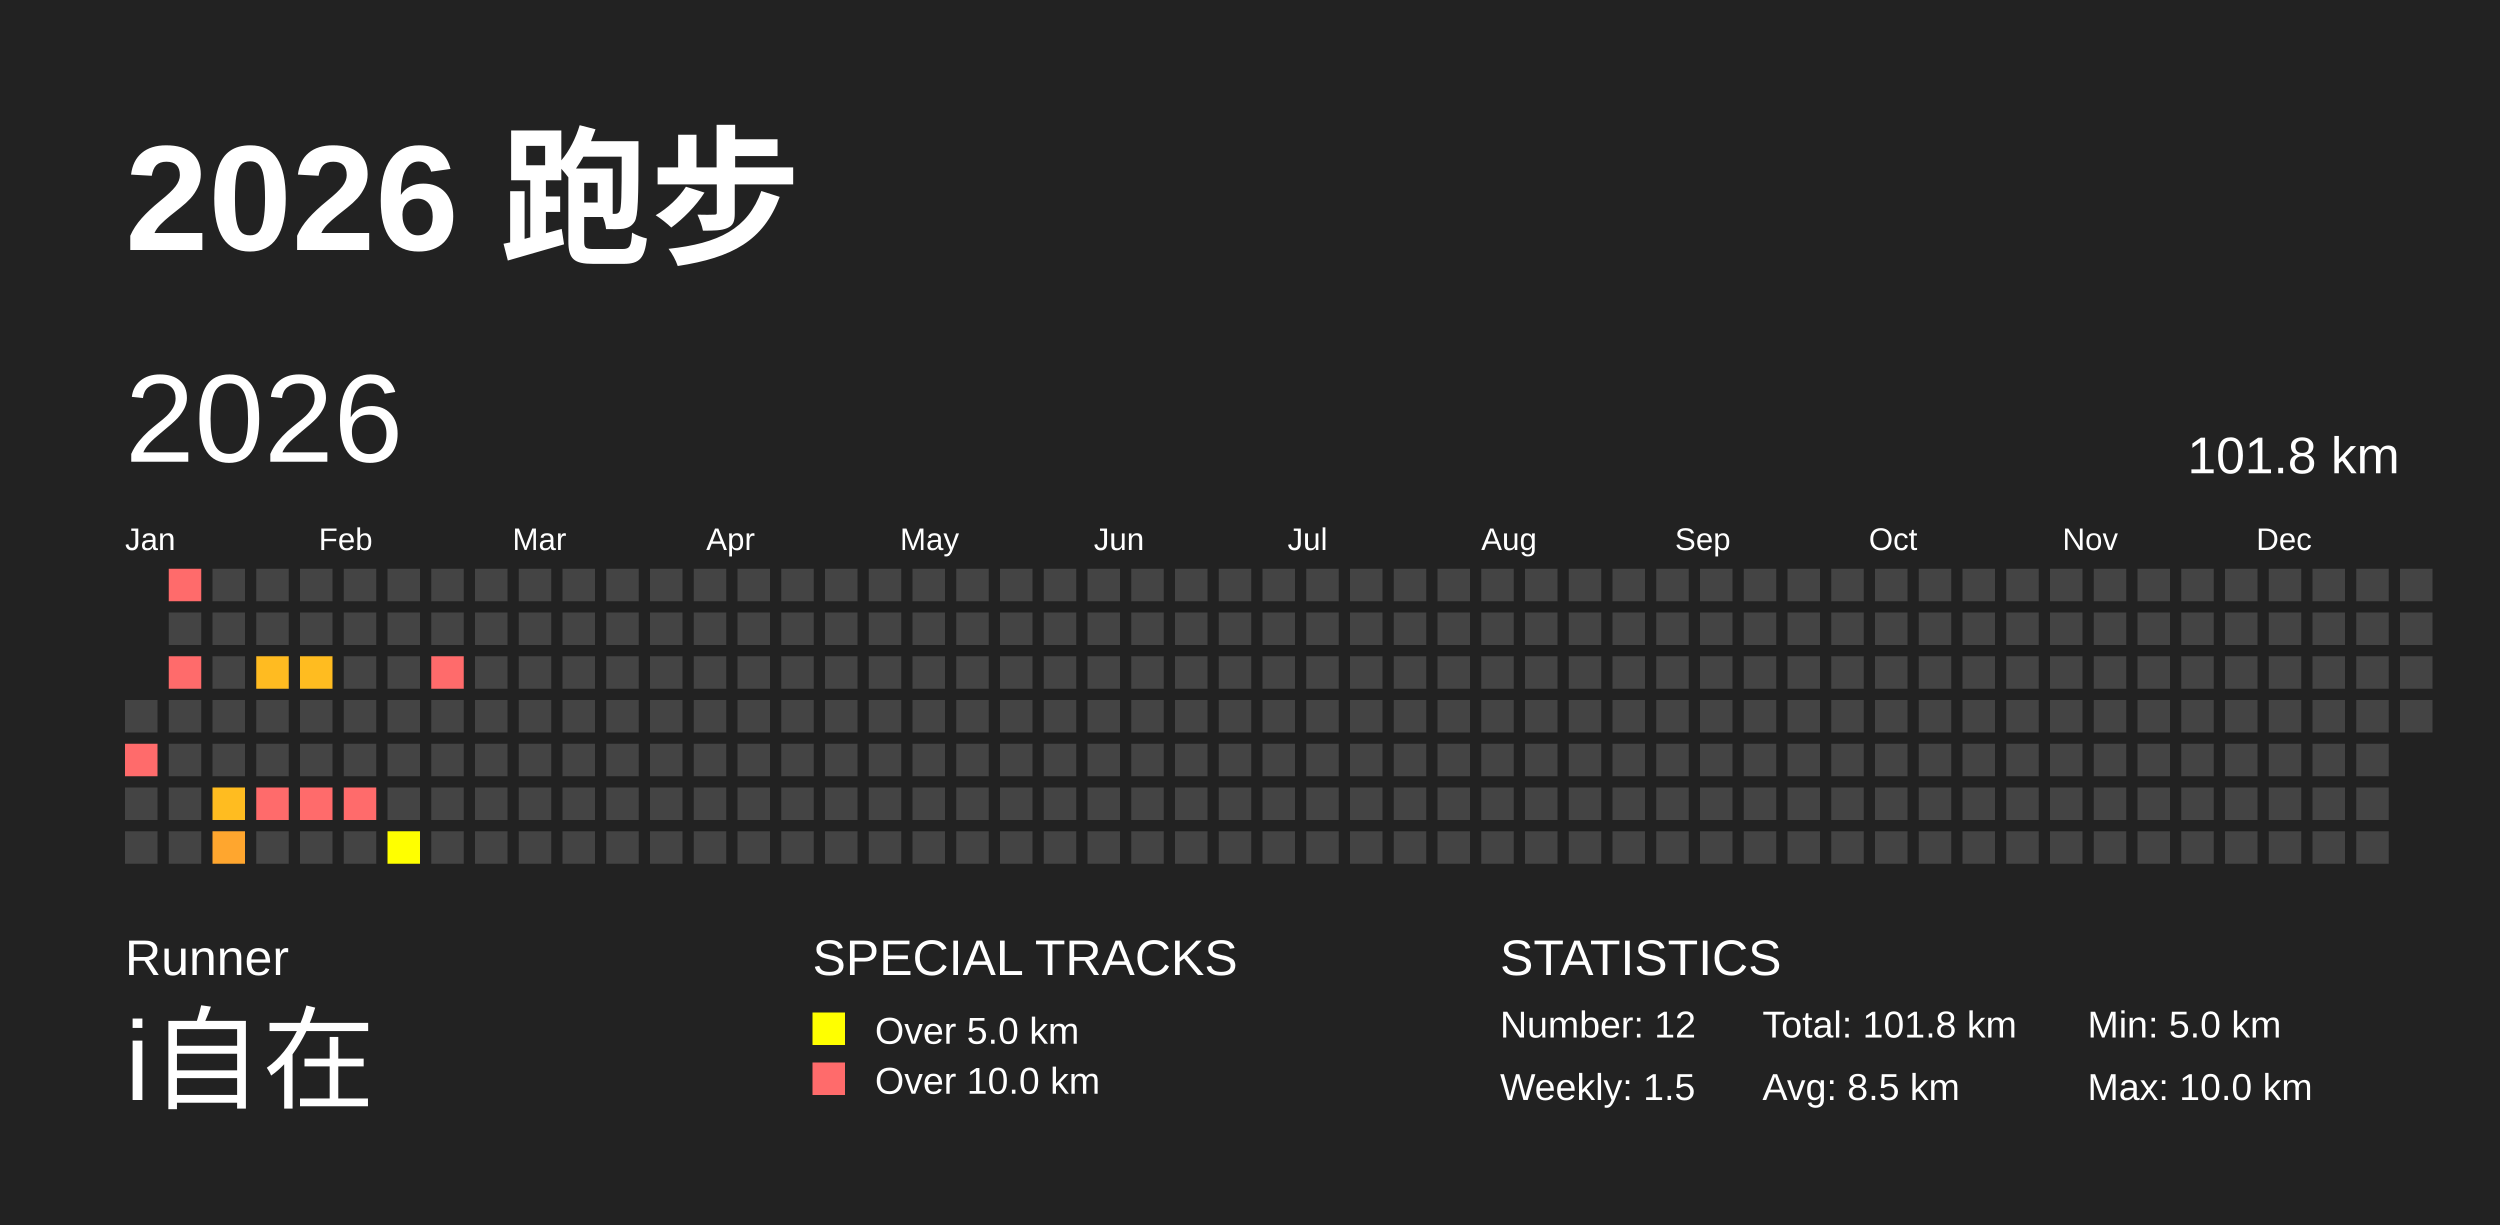
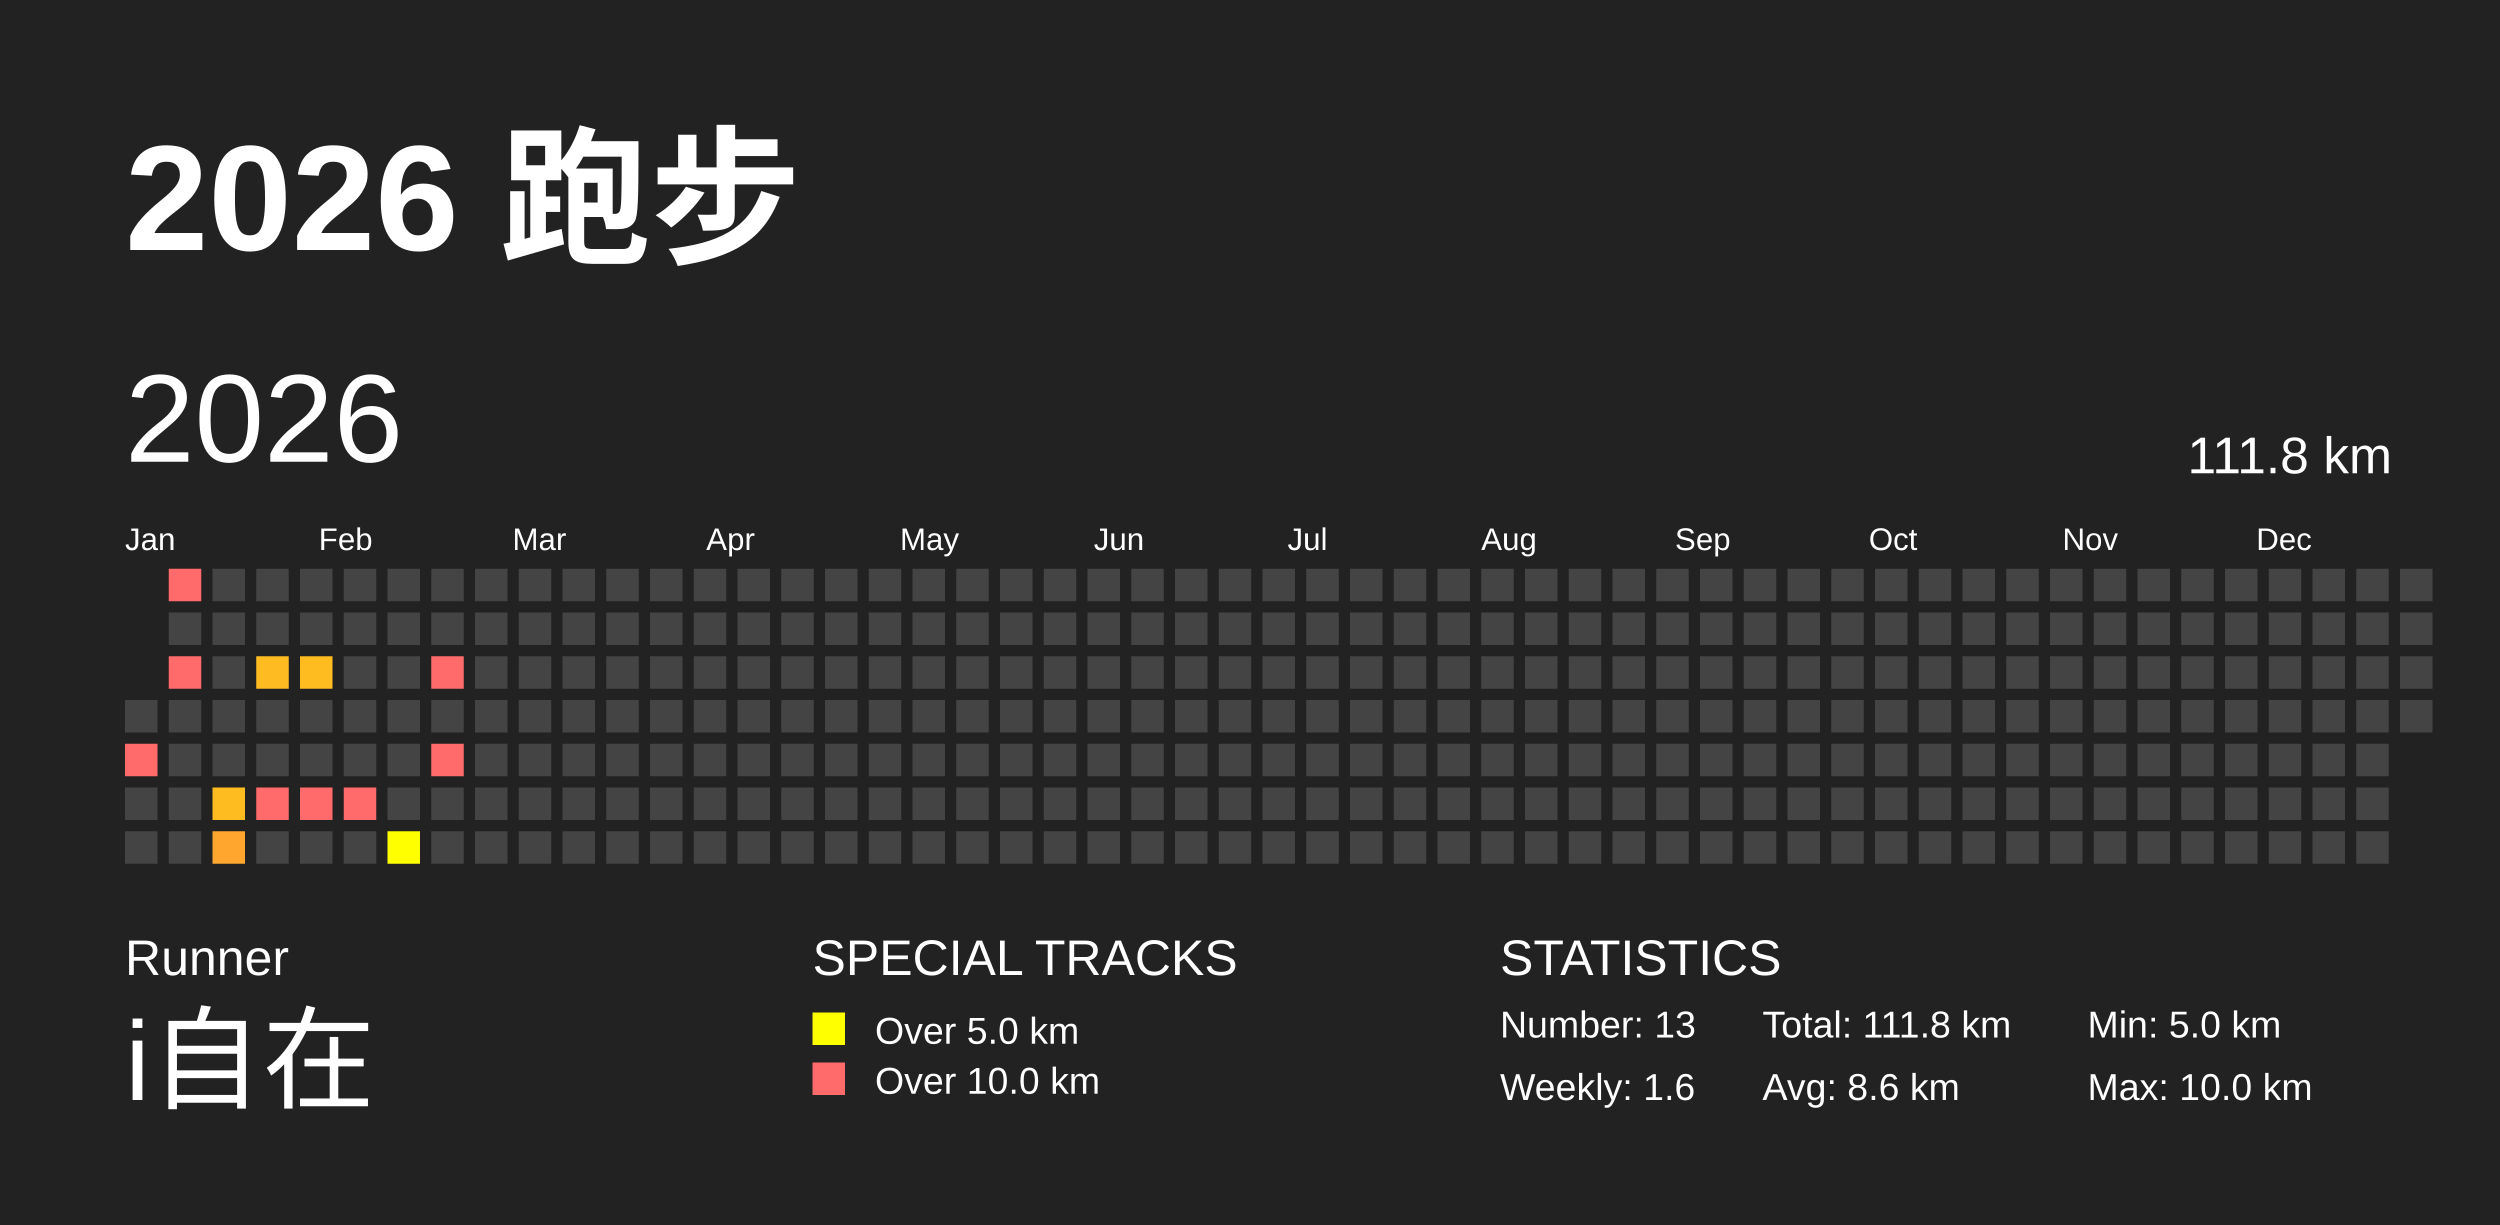
<svg xmlns="http://www.w3.org/2000/svg" baseProfile="full" height="98mm" version="1.1" viewBox="0,0,200,98" width="200mm">
  <defs />
  <rect fill="#222222" height="98" width="200" x="0" y="0" />
  <text fill="#FFFFFF" style="font-size:12px; font-family:Arial; font-weight:bold;" x="10" y="20">2026 跑步</text>
  <text fill="#FFFFFF" style="font-size:4px; font-family:Arial" x="10" y="78">Runner</text>
  <text fill="#FFFFFF" style="font-size:9px; font-family:Arial" x="10" y="88">i自在</text>
  <text fill="#FFFFFF" style="font-size:4px; font-family:Arial" x="65" y="78">SPECIAL TRACKS</text>
  <rect fill="#FFFF00" height="2.6" width="2.6" x="65" y="81" />
  <text fill="#FFFFFF" style="font-size:3px; font-family:Arial" x="70" y="83.5">Over 5.0 km</text>
  <rect fill="#FF6B6B" height="2.6" width="2.6" x="65" y="85" />
  <text fill="#FFFFFF" style="font-size:3px; font-family:Arial" x="70" y="87.5">Over 10.0 km</text>
  <text fill="#FFFFFF" style="font-size:4px; font-family:Arial" x="120" y="78">STATISTICS</text>
-   <text fill="#FFFFFF" style="font-size:3px; font-family:Arial" x="120" y="83">Number: 12</text>
-   <text fill="#FFFFFF" style="font-size:3px; font-family:Arial" x="120" y="88">Weekly: 1.5</text>
-   <text fill="#FFFFFF" style="font-size:3px; font-family:Arial" x="141" y="83">Total: 101.8 km</text>
-   <text fill="#FFFFFF" style="font-size:3px; font-family:Arial" x="141" y="88">Avg: 8.5 km</text>
+   <text fill="#FFFFFF" style="font-size:3px; font-family:Arial" x="120" y="83">Number: 13</text>
+   <text fill="#FFFFFF" style="font-size:3px; font-family:Arial" x="120" y="88">Weekly: 1.6</text>
+   <text fill="#FFFFFF" style="font-size:3px; font-family:Arial" x="141" y="83">Total: 111.8 km</text>
+   <text fill="#FFFFFF" style="font-size:3px; font-family:Arial" x="141" y="88">Avg: 8.6 km</text>
  <text fill="#FFFFFF" style="font-size:3px; font-family:Arial" x="167" y="83">Min: 5.0 km</text>
  <text fill="#FFFFFF" style="font-size:3px; font-family:Arial" x="167" y="88">Max: 10.0 km</text>
  <text dominant-baseline="hanging" fill="#FFFFFF" style="font-size:10.0px; font-family:Arial;" x="10" y="30">2026</text>
-   <text dominant-baseline="hanging" fill="#FFFFFF" style="font-size:4.125px; font-family:Arial;" x="175" y="35">101.8 km</text>
+   <text dominant-baseline="hanging" fill="#FFFFFF" style="font-size:4.125px; font-family:Arial;" x="175" y="35">111.8 km</text>
  <text fill="#FFFFFF" style="font-size:2.5px; font-family:Arial" x="10.0" y="44">Jan</text>
  <text fill="#FFFFFF" style="font-size:2.5px; font-family:Arial" x="25.5" y="44">Feb</text>
  <text fill="#FFFFFF" style="font-size:2.5px; font-family:Arial" x="41.0" y="44">Mar</text>
  <text fill="#FFFFFF" style="font-size:2.5px; font-family:Arial" x="56.5" y="44">Apr</text>
  <text fill="#FFFFFF" style="font-size:2.5px; font-family:Arial" x="72.0" y="44">May</text>
  <text fill="#FFFFFF" style="font-size:2.5px; font-family:Arial" x="87.5" y="44">Jun</text>
  <text fill="#FFFFFF" style="font-size:2.5px; font-family:Arial" x="103.0" y="44">Jul</text>
  <text fill="#FFFFFF" style="font-size:2.5px; font-family:Arial" x="118.5" y="44">Aug</text>
  <text fill="#FFFFFF" style="font-size:2.5px; font-family:Arial" x="134.0" y="44">Sep</text>
  <text fill="#FFFFFF" style="font-size:2.5px; font-family:Arial" x="149.5" y="44">Oct</text>
  <text fill="#FFFFFF" style="font-size:2.5px; font-family:Arial" x="165.0" y="44">Nov</text>
  <text fill="#FFFFFF" style="font-size:2.5px; font-family:Arial" x="180.5" y="44">Dec</text>
  <rect fill="#444444" height="2.6" width="2.6" x="10.0" y="56.0" />
  <rect fill="#FF6B6B" height="2.6" width="2.6" x="10.0" y="59.5" />
  <rect fill="#444444" height="2.6" width="2.6" x="10.0" y="63.0" />
  <rect fill="#444444" height="2.6" width="2.6" x="10.0" y="66.5" />
  <rect fill="#FF6B6B" height="2.6" width="2.6" x="13.5" y="45.5" />
  <rect fill="#444444" height="2.6" width="2.6" x="13.5" y="49.0" />
  <rect fill="#FF6B6B" height="2.6" width="2.6" x="13.5" y="52.5" />
  <rect fill="#444444" height="2.6" width="2.6" x="13.5" y="56.0" />
  <rect fill="#444444" height="2.6" width="2.6" x="13.5" y="59.5" />
  <rect fill="#444444" height="2.6" width="2.6" x="13.5" y="63.0" />
  <rect fill="#444444" height="2.6" width="2.6" x="13.5" y="66.5" />
  <rect fill="#444444" height="2.6" width="2.6" x="17.0" y="45.5" />
  <rect fill="#444444" height="2.6" width="2.6" x="17.0" y="49.0" />
  <rect fill="#444444" height="2.6" width="2.6" x="17.0" y="52.5" />
  <rect fill="#444444" height="2.6" width="2.6" x="17.0" y="56.0" />
  <rect fill="#444444" height="2.6" width="2.6" x="17.0" y="59.5" />
  <rect fill="#ffbc20" height="2.6" width="2.6" x="17.0" y="63.0" />
  <rect fill="#ffa62e" height="2.6" width="2.6" x="17.0" y="66.5" />
  <rect fill="#444444" height="2.6" width="2.6" x="20.5" y="45.5" />
  <rect fill="#444444" height="2.6" width="2.6" x="20.5" y="49.0" />
  <rect fill="#ffbb21" height="2.6" width="2.6" x="20.5" y="52.5" />
  <rect fill="#444444" height="2.6" width="2.6" x="20.5" y="56.0" />
  <rect fill="#444444" height="2.6" width="2.6" x="20.5" y="59.5" />
  <rect fill="#FF6B6B" height="2.6" width="2.6" x="20.5" y="63.0" />
  <rect fill="#444444" height="2.6" width="2.6" x="20.5" y="66.5" />
  <rect fill="#444444" height="2.6" width="2.6" x="24.0" y="45.5" />
  <rect fill="#444444" height="2.6" width="2.6" x="24.0" y="49.0" />
  <rect fill="#ffbc20" height="2.6" width="2.6" x="24.0" y="52.5" />
  <rect fill="#444444" height="2.6" width="2.6" x="24.0" y="56.0" />
  <rect fill="#444444" height="2.6" width="2.6" x="24.0" y="59.5" />
  <rect fill="#FF6B6B" height="2.6" width="2.6" x="24.0" y="63.0" />
  <rect fill="#444444" height="2.6" width="2.6" x="24.0" y="66.5" />
  <rect fill="#444444" height="2.6" width="2.6" x="27.5" y="45.5" />
  <rect fill="#444444" height="2.6" width="2.6" x="27.5" y="49.0" />
  <rect fill="#444444" height="2.6" width="2.6" x="27.5" y="52.5" />
  <rect fill="#444444" height="2.6" width="2.6" x="27.5" y="56.0" />
  <rect fill="#444444" height="2.6" width="2.6" x="27.5" y="59.5" />
  <rect fill="#FF6B6B" height="2.6" width="2.6" x="27.5" y="63.0" />
  <rect fill="#444444" height="2.6" width="2.6" x="27.5" y="66.5" />
  <rect fill="#444444" height="2.6" width="2.6" x="31.0" y="45.5" />
  <rect fill="#444444" height="2.6" width="2.6" x="31.0" y="49.0" />
  <rect fill="#444444" height="2.6" width="2.6" x="31.0" y="52.5" />
  <rect fill="#444444" height="2.6" width="2.6" x="31.0" y="56.0" />
  <rect fill="#444444" height="2.6" width="2.6" x="31.0" y="59.5" />
  <rect fill="#444444" height="2.6" width="2.6" x="31.0" y="63.0" />
  <rect fill="#ffff00" height="2.6" width="2.6" x="31.0" y="66.5" />
  <rect fill="#444444" height="2.6" width="2.6" x="34.5" y="45.5" />
  <rect fill="#444444" height="2.6" width="2.6" x="34.5" y="49.0" />
  <rect fill="#FF6B6B" height="2.6" width="2.6" x="34.5" y="52.5" />
  <rect fill="#444444" height="2.6" width="2.6" x="34.5" y="56.0" />
-   <rect fill="#444444" height="2.6" width="2.6" x="34.5" y="59.5" />
+   <rect fill="#FF6B6B" height="2.6" width="2.6" x="34.5" y="59.5" />
  <rect fill="#444444" height="2.6" width="2.6" x="34.5" y="63.0" />
  <rect fill="#444444" height="2.6" width="2.6" x="34.5" y="66.5" />
  <rect fill="#444444" height="2.6" width="2.6" x="38.0" y="45.5" />
  <rect fill="#444444" height="2.6" width="2.6" x="38.0" y="49.0" />
  <rect fill="#444444" height="2.6" width="2.6" x="38.0" y="52.5" />
  <rect fill="#444444" height="2.6" width="2.6" x="38.0" y="56.0" />
  <rect fill="#444444" height="2.6" width="2.6" x="38.0" y="59.5" />
  <rect fill="#444444" height="2.6" width="2.6" x="38.0" y="63.0" />
  <rect fill="#444444" height="2.6" width="2.6" x="38.0" y="66.5" />
  <rect fill="#444444" height="2.6" width="2.6" x="41.5" y="45.5" />
  <rect fill="#444444" height="2.6" width="2.6" x="41.5" y="49.0" />
  <rect fill="#444444" height="2.6" width="2.6" x="41.5" y="52.5" />
  <rect fill="#444444" height="2.6" width="2.6" x="41.5" y="56.0" />
  <rect fill="#444444" height="2.6" width="2.6" x="41.5" y="59.5" />
  <rect fill="#444444" height="2.6" width="2.6" x="41.5" y="63.0" />
  <rect fill="#444444" height="2.6" width="2.6" x="41.5" y="66.5" />
  <rect fill="#444444" height="2.6" width="2.6" x="45.0" y="45.5" />
  <rect fill="#444444" height="2.6" width="2.6" x="45.0" y="49.0" />
  <rect fill="#444444" height="2.6" width="2.6" x="45.0" y="52.5" />
  <rect fill="#444444" height="2.6" width="2.6" x="45.0" y="56.0" />
  <rect fill="#444444" height="2.6" width="2.6" x="45.0" y="59.5" />
  <rect fill="#444444" height="2.6" width="2.6" x="45.0" y="63.0" />
  <rect fill="#444444" height="2.6" width="2.6" x="45.0" y="66.5" />
  <rect fill="#444444" height="2.6" width="2.6" x="48.5" y="45.5" />
  <rect fill="#444444" height="2.6" width="2.6" x="48.5" y="49.0" />
  <rect fill="#444444" height="2.6" width="2.6" x="48.5" y="52.5" />
  <rect fill="#444444" height="2.6" width="2.6" x="48.5" y="56.0" />
  <rect fill="#444444" height="2.6" width="2.6" x="48.5" y="59.5" />
  <rect fill="#444444" height="2.6" width="2.6" x="48.5" y="63.0" />
  <rect fill="#444444" height="2.6" width="2.6" x="48.5" y="66.5" />
  <rect fill="#444444" height="2.6" width="2.6" x="52.0" y="45.5" />
  <rect fill="#444444" height="2.6" width="2.6" x="52.0" y="49.0" />
  <rect fill="#444444" height="2.6" width="2.6" x="52.0" y="52.5" />
  <rect fill="#444444" height="2.6" width="2.6" x="52.0" y="56.0" />
  <rect fill="#444444" height="2.6" width="2.6" x="52.0" y="59.5" />
  <rect fill="#444444" height="2.6" width="2.6" x="52.0" y="63.0" />
  <rect fill="#444444" height="2.6" width="2.6" x="52.0" y="66.5" />
  <rect fill="#444444" height="2.6" width="2.6" x="55.5" y="45.5" />
  <rect fill="#444444" height="2.6" width="2.6" x="55.5" y="49.0" />
  <rect fill="#444444" height="2.6" width="2.6" x="55.5" y="52.5" />
  <rect fill="#444444" height="2.6" width="2.6" x="55.5" y="56.0" />
  <rect fill="#444444" height="2.6" width="2.6" x="55.5" y="59.5" />
  <rect fill="#444444" height="2.6" width="2.6" x="55.5" y="63.0" />
  <rect fill="#444444" height="2.6" width="2.6" x="55.5" y="66.5" />
  <rect fill="#444444" height="2.6" width="2.6" x="59.0" y="45.5" />
  <rect fill="#444444" height="2.6" width="2.6" x="59.0" y="49.0" />
  <rect fill="#444444" height="2.6" width="2.6" x="59.0" y="52.5" />
  <rect fill="#444444" height="2.6" width="2.6" x="59.0" y="56.0" />
  <rect fill="#444444" height="2.6" width="2.6" x="59.0" y="59.5" />
  <rect fill="#444444" height="2.6" width="2.6" x="59.0" y="63.0" />
  <rect fill="#444444" height="2.6" width="2.6" x="59.0" y="66.5" />
  <rect fill="#444444" height="2.6" width="2.6" x="62.5" y="45.5" />
  <rect fill="#444444" height="2.6" width="2.6" x="62.5" y="49.0" />
  <rect fill="#444444" height="2.6" width="2.6" x="62.5" y="52.5" />
  <rect fill="#444444" height="2.6" width="2.6" x="62.5" y="56.0" />
  <rect fill="#444444" height="2.6" width="2.6" x="62.5" y="59.5" />
  <rect fill="#444444" height="2.6" width="2.6" x="62.5" y="63.0" />
  <rect fill="#444444" height="2.6" width="2.6" x="62.5" y="66.5" />
  <rect fill="#444444" height="2.6" width="2.6" x="66.0" y="45.5" />
  <rect fill="#444444" height="2.6" width="2.6" x="66.0" y="49.0" />
  <rect fill="#444444" height="2.6" width="2.6" x="66.0" y="52.5" />
  <rect fill="#444444" height="2.6" width="2.6" x="66.0" y="56.0" />
  <rect fill="#444444" height="2.6" width="2.6" x="66.0" y="59.5" />
  <rect fill="#444444" height="2.6" width="2.6" x="66.0" y="63.0" />
  <rect fill="#444444" height="2.6" width="2.6" x="66.0" y="66.5" />
  <rect fill="#444444" height="2.6" width="2.6" x="69.5" y="45.5" />
  <rect fill="#444444" height="2.6" width="2.6" x="69.5" y="49.0" />
  <rect fill="#444444" height="2.6" width="2.6" x="69.5" y="52.5" />
  <rect fill="#444444" height="2.6" width="2.6" x="69.5" y="56.0" />
  <rect fill="#444444" height="2.6" width="2.6" x="69.5" y="59.5" />
  <rect fill="#444444" height="2.6" width="2.6" x="69.5" y="63.0" />
  <rect fill="#444444" height="2.6" width="2.6" x="69.5" y="66.5" />
  <rect fill="#444444" height="2.6" width="2.6" x="73.0" y="45.5" />
  <rect fill="#444444" height="2.6" width="2.6" x="73.0" y="49.0" />
  <rect fill="#444444" height="2.6" width="2.6" x="73.0" y="52.5" />
  <rect fill="#444444" height="2.6" width="2.6" x="73.0" y="56.0" />
  <rect fill="#444444" height="2.6" width="2.6" x="73.0" y="59.5" />
  <rect fill="#444444" height="2.6" width="2.6" x="73.0" y="63.0" />
  <rect fill="#444444" height="2.6" width="2.6" x="73.0" y="66.5" />
  <rect fill="#444444" height="2.6" width="2.6" x="76.5" y="45.5" />
  <rect fill="#444444" height="2.6" width="2.6" x="76.5" y="49.0" />
  <rect fill="#444444" height="2.6" width="2.6" x="76.5" y="52.5" />
  <rect fill="#444444" height="2.6" width="2.6" x="76.5" y="56.0" />
  <rect fill="#444444" height="2.6" width="2.6" x="76.5" y="59.5" />
  <rect fill="#444444" height="2.6" width="2.6" x="76.5" y="63.0" />
  <rect fill="#444444" height="2.6" width="2.6" x="76.5" y="66.5" />
  <rect fill="#444444" height="2.6" width="2.6" x="80.0" y="45.5" />
  <rect fill="#444444" height="2.6" width="2.6" x="80.0" y="49.0" />
  <rect fill="#444444" height="2.6" width="2.6" x="80.0" y="52.5" />
  <rect fill="#444444" height="2.6" width="2.6" x="80.0" y="56.0" />
  <rect fill="#444444" height="2.6" width="2.6" x="80.0" y="59.5" />
  <rect fill="#444444" height="2.6" width="2.6" x="80.0" y="63.0" />
  <rect fill="#444444" height="2.6" width="2.6" x="80.0" y="66.5" />
  <rect fill="#444444" height="2.6" width="2.6" x="83.5" y="45.5" />
  <rect fill="#444444" height="2.6" width="2.6" x="83.5" y="49.0" />
  <rect fill="#444444" height="2.6" width="2.6" x="83.5" y="52.5" />
  <rect fill="#444444" height="2.6" width="2.6" x="83.5" y="56.0" />
  <rect fill="#444444" height="2.6" width="2.6" x="83.5" y="59.5" />
  <rect fill="#444444" height="2.6" width="2.6" x="83.5" y="63.0" />
  <rect fill="#444444" height="2.6" width="2.6" x="83.5" y="66.5" />
  <rect fill="#444444" height="2.6" width="2.6" x="87.0" y="45.5" />
  <rect fill="#444444" height="2.6" width="2.6" x="87.0" y="49.0" />
  <rect fill="#444444" height="2.6" width="2.6" x="87.0" y="52.5" />
  <rect fill="#444444" height="2.6" width="2.6" x="87.0" y="56.0" />
  <rect fill="#444444" height="2.6" width="2.6" x="87.0" y="59.5" />
  <rect fill="#444444" height="2.6" width="2.6" x="87.0" y="63.0" />
  <rect fill="#444444" height="2.6" width="2.6" x="87.0" y="66.5" />
  <rect fill="#444444" height="2.6" width="2.6" x="90.5" y="45.5" />
  <rect fill="#444444" height="2.6" width="2.6" x="90.5" y="49.0" />
  <rect fill="#444444" height="2.6" width="2.6" x="90.5" y="52.5" />
  <rect fill="#444444" height="2.6" width="2.6" x="90.5" y="56.0" />
  <rect fill="#444444" height="2.6" width="2.6" x="90.5" y="59.5" />
  <rect fill="#444444" height="2.6" width="2.6" x="90.5" y="63.0" />
  <rect fill="#444444" height="2.6" width="2.6" x="90.5" y="66.5" />
  <rect fill="#444444" height="2.6" width="2.6" x="94.0" y="45.5" />
  <rect fill="#444444" height="2.6" width="2.6" x="94.0" y="49.0" />
  <rect fill="#444444" height="2.6" width="2.6" x="94.0" y="52.5" />
  <rect fill="#444444" height="2.6" width="2.6" x="94.0" y="56.0" />
  <rect fill="#444444" height="2.6" width="2.6" x="94.0" y="59.5" />
  <rect fill="#444444" height="2.6" width="2.6" x="94.0" y="63.0" />
  <rect fill="#444444" height="2.6" width="2.6" x="94.0" y="66.5" />
  <rect fill="#444444" height="2.6" width="2.6" x="97.5" y="45.5" />
  <rect fill="#444444" height="2.6" width="2.6" x="97.5" y="49.0" />
  <rect fill="#444444" height="2.6" width="2.6" x="97.5" y="52.5" />
  <rect fill="#444444" height="2.6" width="2.6" x="97.5" y="56.0" />
  <rect fill="#444444" height="2.6" width="2.6" x="97.5" y="59.5" />
  <rect fill="#444444" height="2.6" width="2.6" x="97.5" y="63.0" />
  <rect fill="#444444" height="2.6" width="2.6" x="97.5" y="66.5" />
  <rect fill="#444444" height="2.6" width="2.6" x="101.0" y="45.5" />
  <rect fill="#444444" height="2.6" width="2.6" x="101.0" y="49.0" />
  <rect fill="#444444" height="2.6" width="2.6" x="101.0" y="52.5" />
  <rect fill="#444444" height="2.6" width="2.6" x="101.0" y="56.0" />
  <rect fill="#444444" height="2.6" width="2.6" x="101.0" y="59.5" />
  <rect fill="#444444" height="2.6" width="2.6" x="101.0" y="63.0" />
  <rect fill="#444444" height="2.6" width="2.6" x="101.0" y="66.5" />
  <rect fill="#444444" height="2.6" width="2.6" x="104.5" y="45.5" />
  <rect fill="#444444" height="2.6" width="2.6" x="104.5" y="49.0" />
  <rect fill="#444444" height="2.6" width="2.6" x="104.5" y="52.5" />
  <rect fill="#444444" height="2.6" width="2.6" x="104.5" y="56.0" />
  <rect fill="#444444" height="2.6" width="2.6" x="104.5" y="59.5" />
  <rect fill="#444444" height="2.6" width="2.6" x="104.5" y="63.0" />
  <rect fill="#444444" height="2.6" width="2.6" x="104.5" y="66.5" />
  <rect fill="#444444" height="2.6" width="2.6" x="108.0" y="45.5" />
  <rect fill="#444444" height="2.6" width="2.6" x="108.0" y="49.0" />
  <rect fill="#444444" height="2.6" width="2.6" x="108.0" y="52.5" />
  <rect fill="#444444" height="2.6" width="2.6" x="108.0" y="56.0" />
  <rect fill="#444444" height="2.6" width="2.6" x="108.0" y="59.5" />
  <rect fill="#444444" height="2.6" width="2.6" x="108.0" y="63.0" />
  <rect fill="#444444" height="2.6" width="2.6" x="108.0" y="66.5" />
  <rect fill="#444444" height="2.6" width="2.6" x="111.5" y="45.5" />
  <rect fill="#444444" height="2.6" width="2.6" x="111.5" y="49.0" />
  <rect fill="#444444" height="2.6" width="2.6" x="111.5" y="52.5" />
  <rect fill="#444444" height="2.6" width="2.6" x="111.5" y="56.0" />
  <rect fill="#444444" height="2.6" width="2.6" x="111.5" y="59.5" />
  <rect fill="#444444" height="2.6" width="2.6" x="111.5" y="63.0" />
  <rect fill="#444444" height="2.6" width="2.6" x="111.5" y="66.5" />
  <rect fill="#444444" height="2.6" width="2.6" x="115.0" y="45.5" />
  <rect fill="#444444" height="2.6" width="2.6" x="115.0" y="49.0" />
  <rect fill="#444444" height="2.6" width="2.6" x="115.0" y="52.5" />
  <rect fill="#444444" height="2.6" width="2.6" x="115.0" y="56.0" />
  <rect fill="#444444" height="2.6" width="2.6" x="115.0" y="59.5" />
  <rect fill="#444444" height="2.6" width="2.6" x="115.0" y="63.0" />
  <rect fill="#444444" height="2.6" width="2.6" x="115.0" y="66.5" />
  <rect fill="#444444" height="2.6" width="2.6" x="118.5" y="45.5" />
  <rect fill="#444444" height="2.6" width="2.6" x="118.5" y="49.0" />
  <rect fill="#444444" height="2.6" width="2.6" x="118.5" y="52.5" />
  <rect fill="#444444" height="2.6" width="2.6" x="118.5" y="56.0" />
  <rect fill="#444444" height="2.6" width="2.6" x="118.5" y="59.5" />
  <rect fill="#444444" height="2.6" width="2.6" x="118.5" y="63.0" />
  <rect fill="#444444" height="2.6" width="2.6" x="118.5" y="66.5" />
  <rect fill="#444444" height="2.6" width="2.6" x="122.0" y="45.5" />
  <rect fill="#444444" height="2.6" width="2.6" x="122.0" y="49.0" />
  <rect fill="#444444" height="2.6" width="2.6" x="122.0" y="52.5" />
  <rect fill="#444444" height="2.6" width="2.6" x="122.0" y="56.0" />
  <rect fill="#444444" height="2.6" width="2.6" x="122.0" y="59.5" />
  <rect fill="#444444" height="2.6" width="2.6" x="122.0" y="63.0" />
  <rect fill="#444444" height="2.6" width="2.6" x="122.0" y="66.5" />
  <rect fill="#444444" height="2.6" width="2.6" x="125.5" y="45.5" />
  <rect fill="#444444" height="2.6" width="2.6" x="125.5" y="49.0" />
  <rect fill="#444444" height="2.6" width="2.6" x="125.5" y="52.5" />
  <rect fill="#444444" height="2.6" width="2.6" x="125.5" y="56.0" />
  <rect fill="#444444" height="2.6" width="2.6" x="125.5" y="59.5" />
  <rect fill="#444444" height="2.6" width="2.6" x="125.5" y="63.0" />
  <rect fill="#444444" height="2.6" width="2.6" x="125.5" y="66.5" />
  <rect fill="#444444" height="2.6" width="2.6" x="129.0" y="45.5" />
  <rect fill="#444444" height="2.6" width="2.6" x="129.0" y="49.0" />
  <rect fill="#444444" height="2.6" width="2.6" x="129.0" y="52.5" />
  <rect fill="#444444" height="2.6" width="2.6" x="129.0" y="56.0" />
  <rect fill="#444444" height="2.6" width="2.6" x="129.0" y="59.5" />
  <rect fill="#444444" height="2.6" width="2.6" x="129.0" y="63.0" />
  <rect fill="#444444" height="2.6" width="2.6" x="129.0" y="66.5" />
  <rect fill="#444444" height="2.6" width="2.6" x="132.5" y="45.5" />
  <rect fill="#444444" height="2.6" width="2.6" x="132.5" y="49.0" />
  <rect fill="#444444" height="2.6" width="2.6" x="132.5" y="52.5" />
  <rect fill="#444444" height="2.6" width="2.6" x="132.5" y="56.0" />
  <rect fill="#444444" height="2.6" width="2.6" x="132.5" y="59.5" />
  <rect fill="#444444" height="2.6" width="2.6" x="132.5" y="63.0" />
  <rect fill="#444444" height="2.6" width="2.6" x="132.5" y="66.5" />
  <rect fill="#444444" height="2.6" width="2.6" x="136.0" y="45.5" />
  <rect fill="#444444" height="2.6" width="2.6" x="136.0" y="49.0" />
  <rect fill="#444444" height="2.6" width="2.6" x="136.0" y="52.5" />
  <rect fill="#444444" height="2.6" width="2.6" x="136.0" y="56.0" />
  <rect fill="#444444" height="2.6" width="2.6" x="136.0" y="59.5" />
  <rect fill="#444444" height="2.6" width="2.6" x="136.0" y="63.0" />
  <rect fill="#444444" height="2.6" width="2.6" x="136.0" y="66.5" />
  <rect fill="#444444" height="2.6" width="2.6" x="139.5" y="45.5" />
  <rect fill="#444444" height="2.6" width="2.6" x="139.5" y="49.0" />
  <rect fill="#444444" height="2.6" width="2.6" x="139.5" y="52.5" />
  <rect fill="#444444" height="2.6" width="2.6" x="139.5" y="56.0" />
  <rect fill="#444444" height="2.6" width="2.6" x="139.5" y="59.5" />
  <rect fill="#444444" height="2.6" width="2.6" x="139.5" y="63.0" />
  <rect fill="#444444" height="2.6" width="2.6" x="139.5" y="66.5" />
  <rect fill="#444444" height="2.6" width="2.6" x="143.0" y="45.5" />
  <rect fill="#444444" height="2.6" width="2.6" x="143.0" y="49.0" />
  <rect fill="#444444" height="2.6" width="2.6" x="143.0" y="52.5" />
  <rect fill="#444444" height="2.6" width="2.6" x="143.0" y="56.0" />
  <rect fill="#444444" height="2.6" width="2.6" x="143.0" y="59.5" />
  <rect fill="#444444" height="2.6" width="2.6" x="143.0" y="63.0" />
  <rect fill="#444444" height="2.6" width="2.6" x="143.0" y="66.5" />
  <rect fill="#444444" height="2.6" width="2.6" x="146.5" y="45.5" />
  <rect fill="#444444" height="2.6" width="2.6" x="146.5" y="49.0" />
  <rect fill="#444444" height="2.6" width="2.6" x="146.5" y="52.5" />
  <rect fill="#444444" height="2.6" width="2.6" x="146.5" y="56.0" />
  <rect fill="#444444" height="2.6" width="2.6" x="146.5" y="59.5" />
  <rect fill="#444444" height="2.6" width="2.6" x="146.5" y="63.0" />
  <rect fill="#444444" height="2.6" width="2.6" x="146.5" y="66.5" />
  <rect fill="#444444" height="2.6" width="2.6" x="150.0" y="45.5" />
  <rect fill="#444444" height="2.6" width="2.6" x="150.0" y="49.0" />
  <rect fill="#444444" height="2.6" width="2.6" x="150.0" y="52.5" />
  <rect fill="#444444" height="2.6" width="2.6" x="150.0" y="56.0" />
  <rect fill="#444444" height="2.6" width="2.6" x="150.0" y="59.5" />
  <rect fill="#444444" height="2.6" width="2.6" x="150.0" y="63.0" />
  <rect fill="#444444" height="2.6" width="2.6" x="150.0" y="66.5" />
  <rect fill="#444444" height="2.6" width="2.6" x="153.5" y="45.5" />
  <rect fill="#444444" height="2.6" width="2.6" x="153.5" y="49.0" />
  <rect fill="#444444" height="2.6" width="2.6" x="153.5" y="52.5" />
  <rect fill="#444444" height="2.6" width="2.6" x="153.5" y="56.0" />
  <rect fill="#444444" height="2.6" width="2.6" x="153.5" y="59.5" />
  <rect fill="#444444" height="2.6" width="2.6" x="153.5" y="63.0" />
  <rect fill="#444444" height="2.6" width="2.6" x="153.5" y="66.5" />
  <rect fill="#444444" height="2.6" width="2.6" x="157.0" y="45.5" />
  <rect fill="#444444" height="2.6" width="2.6" x="157.0" y="49.0" />
  <rect fill="#444444" height="2.6" width="2.6" x="157.0" y="52.5" />
  <rect fill="#444444" height="2.6" width="2.6" x="157.0" y="56.0" />
  <rect fill="#444444" height="2.6" width="2.6" x="157.0" y="59.5" />
  <rect fill="#444444" height="2.6" width="2.6" x="157.0" y="63.0" />
  <rect fill="#444444" height="2.6" width="2.6" x="157.0" y="66.5" />
  <rect fill="#444444" height="2.6" width="2.6" x="160.5" y="45.5" />
  <rect fill="#444444" height="2.6" width="2.6" x="160.5" y="49.0" />
  <rect fill="#444444" height="2.6" width="2.6" x="160.5" y="52.5" />
  <rect fill="#444444" height="2.6" width="2.6" x="160.5" y="56.0" />
  <rect fill="#444444" height="2.6" width="2.6" x="160.5" y="59.5" />
  <rect fill="#444444" height="2.6" width="2.6" x="160.5" y="63.0" />
  <rect fill="#444444" height="2.6" width="2.6" x="160.5" y="66.5" />
  <rect fill="#444444" height="2.6" width="2.6" x="164.0" y="45.5" />
  <rect fill="#444444" height="2.6" width="2.6" x="164.0" y="49.0" />
  <rect fill="#444444" height="2.6" width="2.6" x="164.0" y="52.5" />
  <rect fill="#444444" height="2.6" width="2.6" x="164.0" y="56.0" />
  <rect fill="#444444" height="2.6" width="2.6" x="164.0" y="59.5" />
  <rect fill="#444444" height="2.6" width="2.6" x="164.0" y="63.0" />
  <rect fill="#444444" height="2.6" width="2.6" x="164.0" y="66.5" />
  <rect fill="#444444" height="2.6" width="2.6" x="167.5" y="45.5" />
  <rect fill="#444444" height="2.6" width="2.6" x="167.5" y="49.0" />
  <rect fill="#444444" height="2.6" width="2.6" x="167.5" y="52.5" />
  <rect fill="#444444" height="2.6" width="2.6" x="167.5" y="56.0" />
  <rect fill="#444444" height="2.6" width="2.6" x="167.5" y="59.5" />
  <rect fill="#444444" height="2.6" width="2.6" x="167.5" y="63.0" />
  <rect fill="#444444" height="2.6" width="2.6" x="167.5" y="66.5" />
  <rect fill="#444444" height="2.6" width="2.6" x="171.0" y="45.5" />
  <rect fill="#444444" height="2.6" width="2.6" x="171.0" y="49.0" />
  <rect fill="#444444" height="2.6" width="2.6" x="171.0" y="52.5" />
  <rect fill="#444444" height="2.6" width="2.6" x="171.0" y="56.0" />
  <rect fill="#444444" height="2.6" width="2.6" x="171.0" y="59.5" />
  <rect fill="#444444" height="2.6" width="2.6" x="171.0" y="63.0" />
  <rect fill="#444444" height="2.6" width="2.6" x="171.0" y="66.5" />
  <rect fill="#444444" height="2.6" width="2.6" x="174.5" y="45.5" />
  <rect fill="#444444" height="2.6" width="2.6" x="174.5" y="49.0" />
  <rect fill="#444444" height="2.6" width="2.6" x="174.5" y="52.5" />
  <rect fill="#444444" height="2.6" width="2.6" x="174.5" y="56.0" />
  <rect fill="#444444" height="2.6" width="2.6" x="174.5" y="59.5" />
  <rect fill="#444444" height="2.6" width="2.6" x="174.5" y="63.0" />
  <rect fill="#444444" height="2.6" width="2.6" x="174.5" y="66.5" />
  <rect fill="#444444" height="2.6" width="2.6" x="178.0" y="45.5" />
  <rect fill="#444444" height="2.6" width="2.6" x="178.0" y="49.0" />
  <rect fill="#444444" height="2.6" width="2.6" x="178.0" y="52.5" />
  <rect fill="#444444" height="2.6" width="2.6" x="178.0" y="56.0" />
  <rect fill="#444444" height="2.6" width="2.6" x="178.0" y="59.5" />
  <rect fill="#444444" height="2.6" width="2.6" x="178.0" y="63.0" />
  <rect fill="#444444" height="2.6" width="2.6" x="178.0" y="66.5" />
  <rect fill="#444444" height="2.6" width="2.6" x="181.5" y="45.5" />
  <rect fill="#444444" height="2.6" width="2.6" x="181.5" y="49.0" />
  <rect fill="#444444" height="2.6" width="2.6" x="181.5" y="52.5" />
  <rect fill="#444444" height="2.6" width="2.6" x="181.5" y="56.0" />
  <rect fill="#444444" height="2.6" width="2.6" x="181.5" y="59.5" />
  <rect fill="#444444" height="2.6" width="2.6" x="181.5" y="63.0" />
  <rect fill="#444444" height="2.6" width="2.6" x="181.5" y="66.5" />
  <rect fill="#444444" height="2.6" width="2.6" x="185.0" y="45.5" />
  <rect fill="#444444" height="2.6" width="2.6" x="185.0" y="49.0" />
  <rect fill="#444444" height="2.6" width="2.6" x="185.0" y="52.5" />
  <rect fill="#444444" height="2.6" width="2.6" x="185.0" y="56.0" />
  <rect fill="#444444" height="2.6" width="2.6" x="185.0" y="59.5" />
  <rect fill="#444444" height="2.6" width="2.6" x="185.0" y="63.0" />
  <rect fill="#444444" height="2.6" width="2.6" x="185.0" y="66.5" />
  <rect fill="#444444" height="2.6" width="2.6" x="188.5" y="45.5" />
  <rect fill="#444444" height="2.6" width="2.6" x="188.5" y="49.0" />
  <rect fill="#444444" height="2.6" width="2.6" x="188.5" y="52.5" />
  <rect fill="#444444" height="2.6" width="2.6" x="188.5" y="56.0" />
  <rect fill="#444444" height="2.6" width="2.6" x="188.5" y="59.5" />
  <rect fill="#444444" height="2.6" width="2.6" x="188.5" y="63.0" />
  <rect fill="#444444" height="2.6" width="2.6" x="188.5" y="66.5" />
  <rect fill="#444444" height="2.6" width="2.6" x="192.0" y="45.5" />
  <rect fill="#444444" height="2.6" width="2.6" x="192.0" y="49.0" />
  <rect fill="#444444" height="2.6" width="2.6" x="192.0" y="52.5" />
  <rect fill="#444444" height="2.6" width="2.6" x="192.0" y="56.0" />
</svg>
